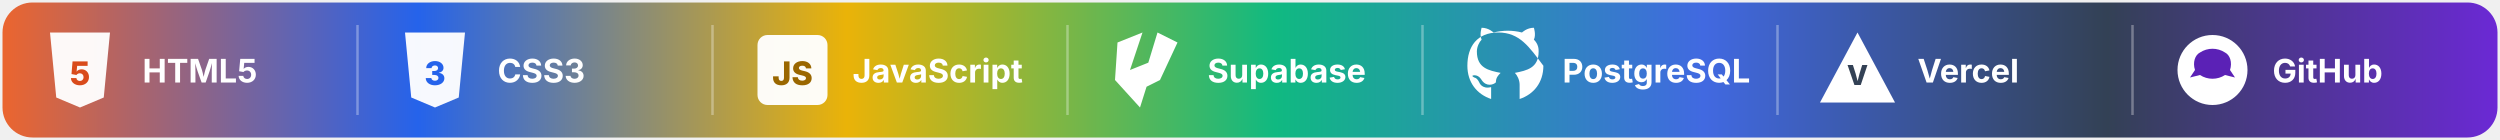
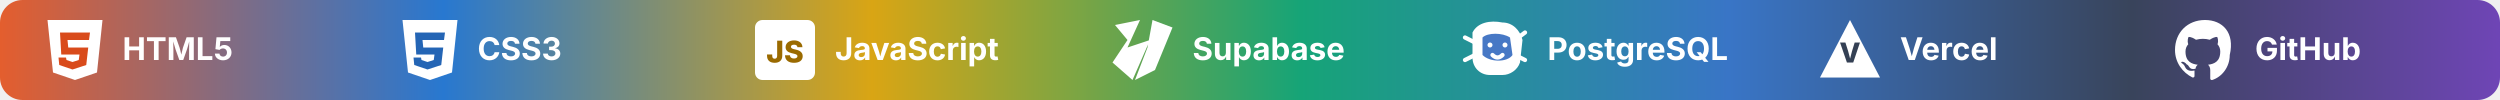
- <svg xmlns="http://www.w3.org/2000/svg" width="1000" height="56" viewBox="0 0 1000 56" role="img" aria-label="HTML5 CSS3 JavaScript Supabase PostgreSQL Vercel GitHub">
+ <svg xmlns="http://www.w3.org/2000/svg" width="1000" height="40" viewBox="0 0 1000 40" role="img" aria-label="HTML5, CSS3, JavaScript, Supabase, PostgreSQL, Vercel, GitHub">
  <defs>
    <linearGradient id="spectrum" x1="0" y1="0" x2="1" y2="0">
-       <stop offset="0%" stop-color="#F16529" />
-       <stop offset="17%" stop-color="#2563EB" />
-       <stop offset="34%" stop-color="#EAB308" />
-       <stop offset="51%" stop-color="#10B981" />
-       <stop offset="68%" stop-color="#4169E1" />
-       <stop offset="84%" stop-color="#334155" />
-       <stop offset="100%" stop-color="#6D28D9" />
+       <stop offset="0%" stop-color="#E85D2A" />
+       <stop offset="18%" stop-color="#2878D0" />
+       <stop offset="35%" stop-color="#D9A514" />
+       <stop offset="52%" stop-color="#16A477" />
+       <stop offset="69%" stop-color="#3975C6" />
+       <stop offset="85%" stop-color="#39445B" />
+       <stop offset="100%" stop-color="#7045B8" />
    </linearGradient>
  </defs>
-   <rect x="1" y="1" width="998" height="54" rx="12" fill="url(#spectrum)" />
-   <g fill="none" stroke="#fff" stroke-opacity=".32">
-     <path d="M143 10v36M285 10v36M427 10v36M569 10v36M711 10v36M853 10v36" />
-   </g>
-   <g fill="#fff" font-family="Inter,Arial,sans-serif" font-size="13" font-weight="650">
-     <g transform="translate(18 13)">
-       <path d="M2 0h24l-2.5 26L14 30 4.5 26z" fill="#fff" opacity=".96" />
-       <text x="14" y="21" text-anchor="middle" fill="#D94B1B" font-size="13" font-weight="800">5</text>
-       <text x="39" y="20">HTML5</text>
+   <rect width="1000" height="40" rx="9" fill="url(#spectrum)" />
+   <g fill="#fff" font-family="Inter,Arial,sans-serif" font-size="12.5" font-weight="650">
+     <g transform="translate(18 8)">
+       <path d="M1 0h22l-2.2 21-8.8 3-8.8-3z" fill="#fff" />
+       <path d="M6 5h12l-.4 3H9l.3 3h8l-.8 7-5.5 1.8-5.3-1.8-.3-3h3l.2 1 2.4.8 2.5-.8.3-2.2H6.5z" fill="#D94B1B" />
+       <text x="31" y="16">HTML5</text>
    </g>
-     <g transform="translate(160 13)">
-       <path d="M2 0h24l-2.5 26L14 30 4.5 26z" fill="#fff" opacity=".96" />
-       <text x="14" y="21" text-anchor="middle" fill="#2563EB" font-size="13" font-weight="800">3</text>
-       <text x="39" y="20">CSS3</text>
+     <g transform="translate(160 8)">
+       <path d="M1 0h22l-2.2 21-8.8 3-8.8-3z" fill="#fff" />
+       <path d="M6 5h12l-.4 3H9l.3 3h8l-.8 7-5.5 1.8-5.3-1.8-.3-3h3l.2 1 2.4.8 2.5-.8.3-2.2H6.5z" fill="#2465B5" />
+       <text x="31" y="16">CSS3</text>
    </g>
-     <g transform="translate(302 13)">
-       <rect x="1" y="1" width="28" height="28" rx="4" fill="#fff" opacity=".96" />
-       <text x="15" y="21" text-anchor="middle" fill="#9A6700" font-size="13" font-weight="800">JS</text>
-       <text x="39" y="20">JavaScript</text>
+     <g transform="translate(302 8)">
+       <rect x="0" y="0" width="24" height="24" rx="3" fill="#fff" />
+       <text x="12" y="17" text-anchor="middle" fill="#9A6A00" font-size="12" font-weight="800">JS</text>
+       <text x="32" y="16">JavaScript</text>
    </g>
-     <g transform="translate(444 13)">
-       <path d="M3 4 13 0l-5 15 10-4-6 19L2 19zM19 0l8 4-7 15-8 4z" fill="#fff" />
-       <text x="39" y="20">Supabase</text>
+     <g transform="translate(444 8)">
+       <path d="M2 2 12 0 7 11l9-3-7 16L1 17l6-9zM17 0l8 3-7 17-8 4 5-13z" fill="#fff" />
+       <text x="33" y="16">Supabase</text>
    </g>
-     <g transform="translate(586 13)">
-       <path d="M14 0C5 0 1 6 1 14c0 7 4 12 10 14v-5c-4 1-5-2-5-2-1-2-2-2-2-2-2-1 0-1 0-1 2 0 3 2 3 2 2 3 5 2 6 1 0-2 1-3 2-4-5-1-10-2-10-9 0-2 1-4 2-5-1-2 0-5 0-5 3 0 5 2 5 2 4-1 8-1 12 0 0 0 2-2 5-2 0 0 1 3 0 5 2 2 2 4 2 5 0 7-5 8-10 9 1 1 2 3 2 5v6c6-2 10-7 10-14C27 6 23 0 14 0z" fill="#fff" transform="translate(0 0) scale(.95)" />
-       <text x="39" y="20">PostgreSQL</text>
+     <g transform="translate(586 8)">
+       <path d="M3 5c2-4 7-5 12-4 4 0 7 3 8 7l-1 9c-1 3-4 5-7 5h-5c-4 0-7-3-7-7V9z" fill="#fff" />
+       <path d="M7 7c2-2 8-2 11 0l1 7c-2 3-9 3-12 0z" fill="#4778C5" />
+       <circle cx="10" cy="10" r="1" fill="#fff" />
+       <circle cx="16" cy="10" r="1" fill="#fff" />
+       <path d="M11 14q2 2 4 0M4 9 0 7M4 14 0 16M20 8l4-3M20 14l4 2" fill="none" stroke="#fff" stroke-width="1.7" stroke-linecap="round" />
+       <text x="33" y="16">PostgreSQL</text>
    </g>
-     <g transform="translate(728 13)">
-       <path d="M15 0 30 28H0z" fill="#fff" />
-       <text x="15" y="21" text-anchor="middle" fill="#334155" font-size="11" font-weight="800">V</text>
-       <text x="39" y="20">Vercel</text>
+     <g transform="translate(728 8)">
+       <path d="M12 0 24 23H0z" fill="#fff" />
+       <text x="12" y="17" text-anchor="middle" fill="#344054" font-size="11" font-weight="800">V</text>
+       <text x="32" y="16">Vercel</text>
    </g>
-     <g transform="translate(870 13)">
-       <circle cx="15" cy="15" r="14" fill="#fff" />
-       <path d="M10 8c-2 1-3 4-2 7l-2 3 4-1c3 2 7 2 10 0l4 1-2-3c1-3 0-6-2-7-3-2-7-2-10 0z" fill="#5B21B6" />
-       <text x="39" y="20">GitHub</text>
+     <g transform="translate(870 8)">
+       <path d="M12 0C5 0 0 5 0 12c0 5 3 9 7 11 .6.1.8-.3.8-.6v-2.2c-3 .7-3.7-1.3-3.7-1.3-.5-1.2-1.2-1.5-1.2-1.5-1-.7.1-.7.1-.7 1.1.1 1.7 1.1 1.7 1.1 1 .1.8 2.4 3.5 1.7.1-.8.5-1.3.9-1.6-2.4-.3-4.9-1.2-4.9-5.3 0-1.2.4-2.1 1.1-2.9-.1-.3-.5-1.4.1-2.9 0 0 .9-.3 3 1.1a10.4 10.4 0 0 1 5.5 0c2.1-1.4 3-1.1 3-1.1.6 1.5.2 2.6.1 2.9.7.8 1.1 1.7 1.1 2.9 0 4.1-2.5 5-4.9 5.3.5.4.9 1.1.9 2.2v3.3c0 .3.2.7.8.6 4-1.3 7-5.3 7-10C24 5 19 0 12 0z" fill="#fff" />
+       <text x="32" y="16">GitHub</text>
    </g>
  </g>
</svg>
